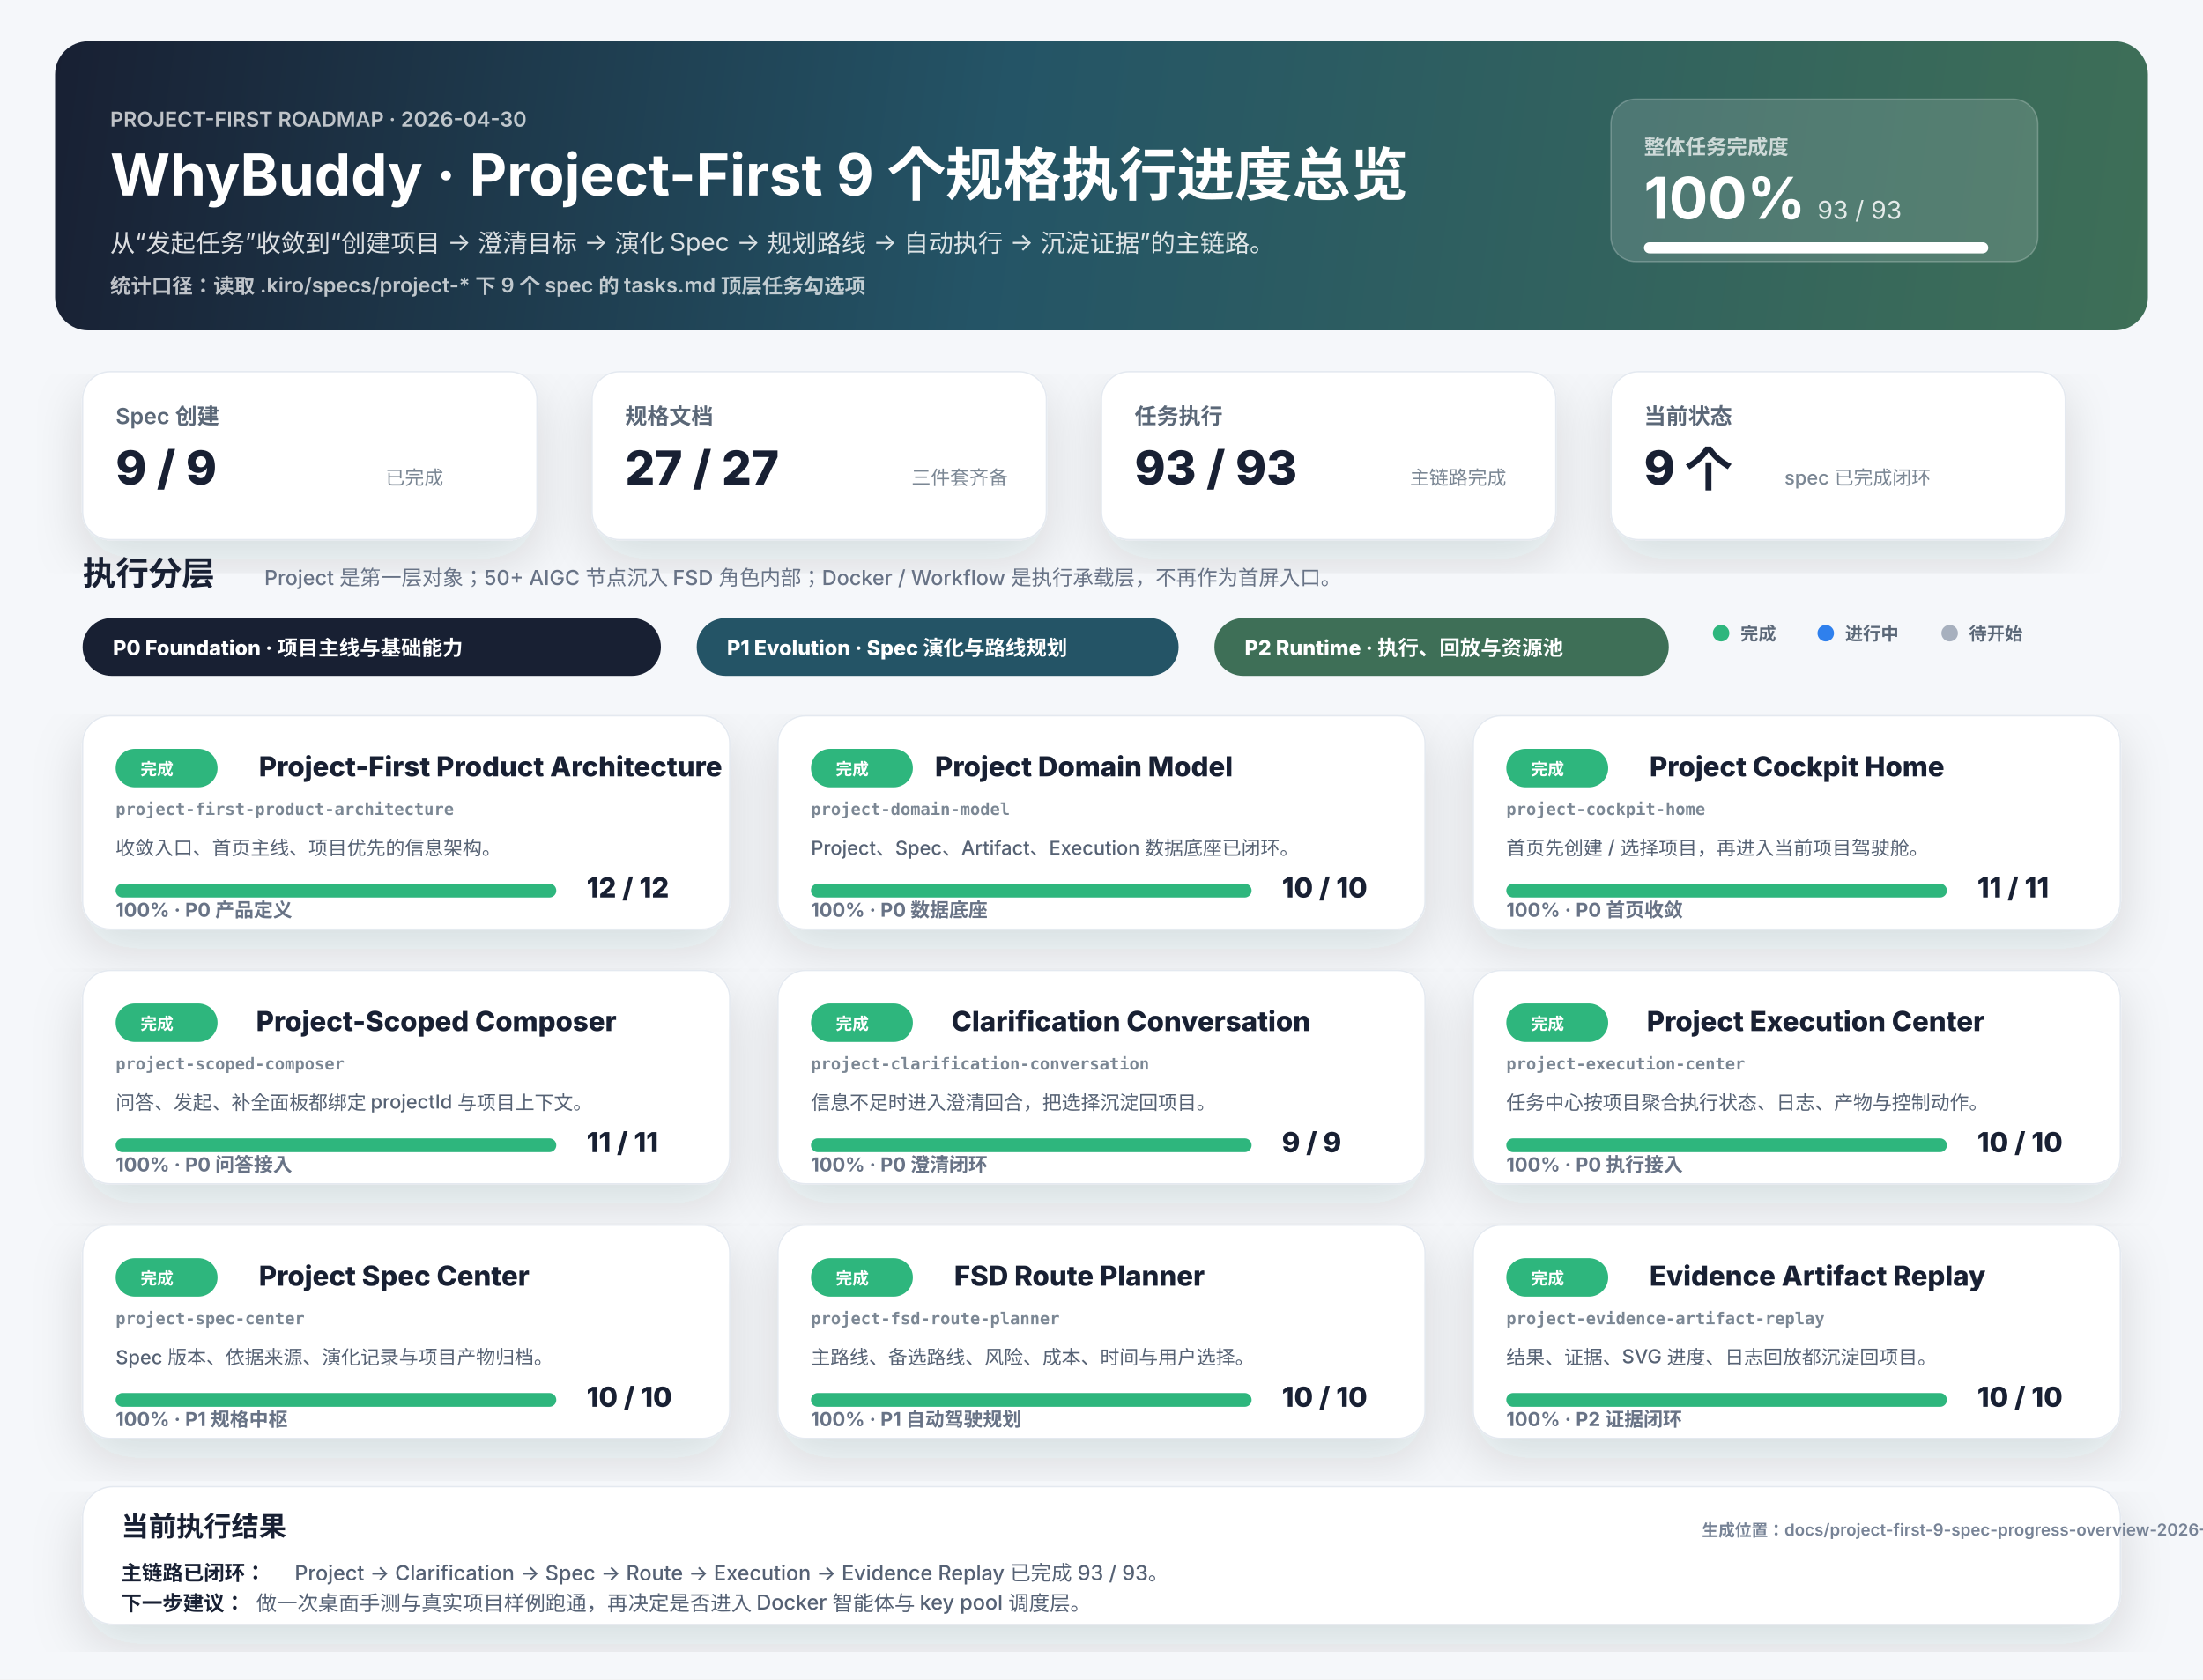
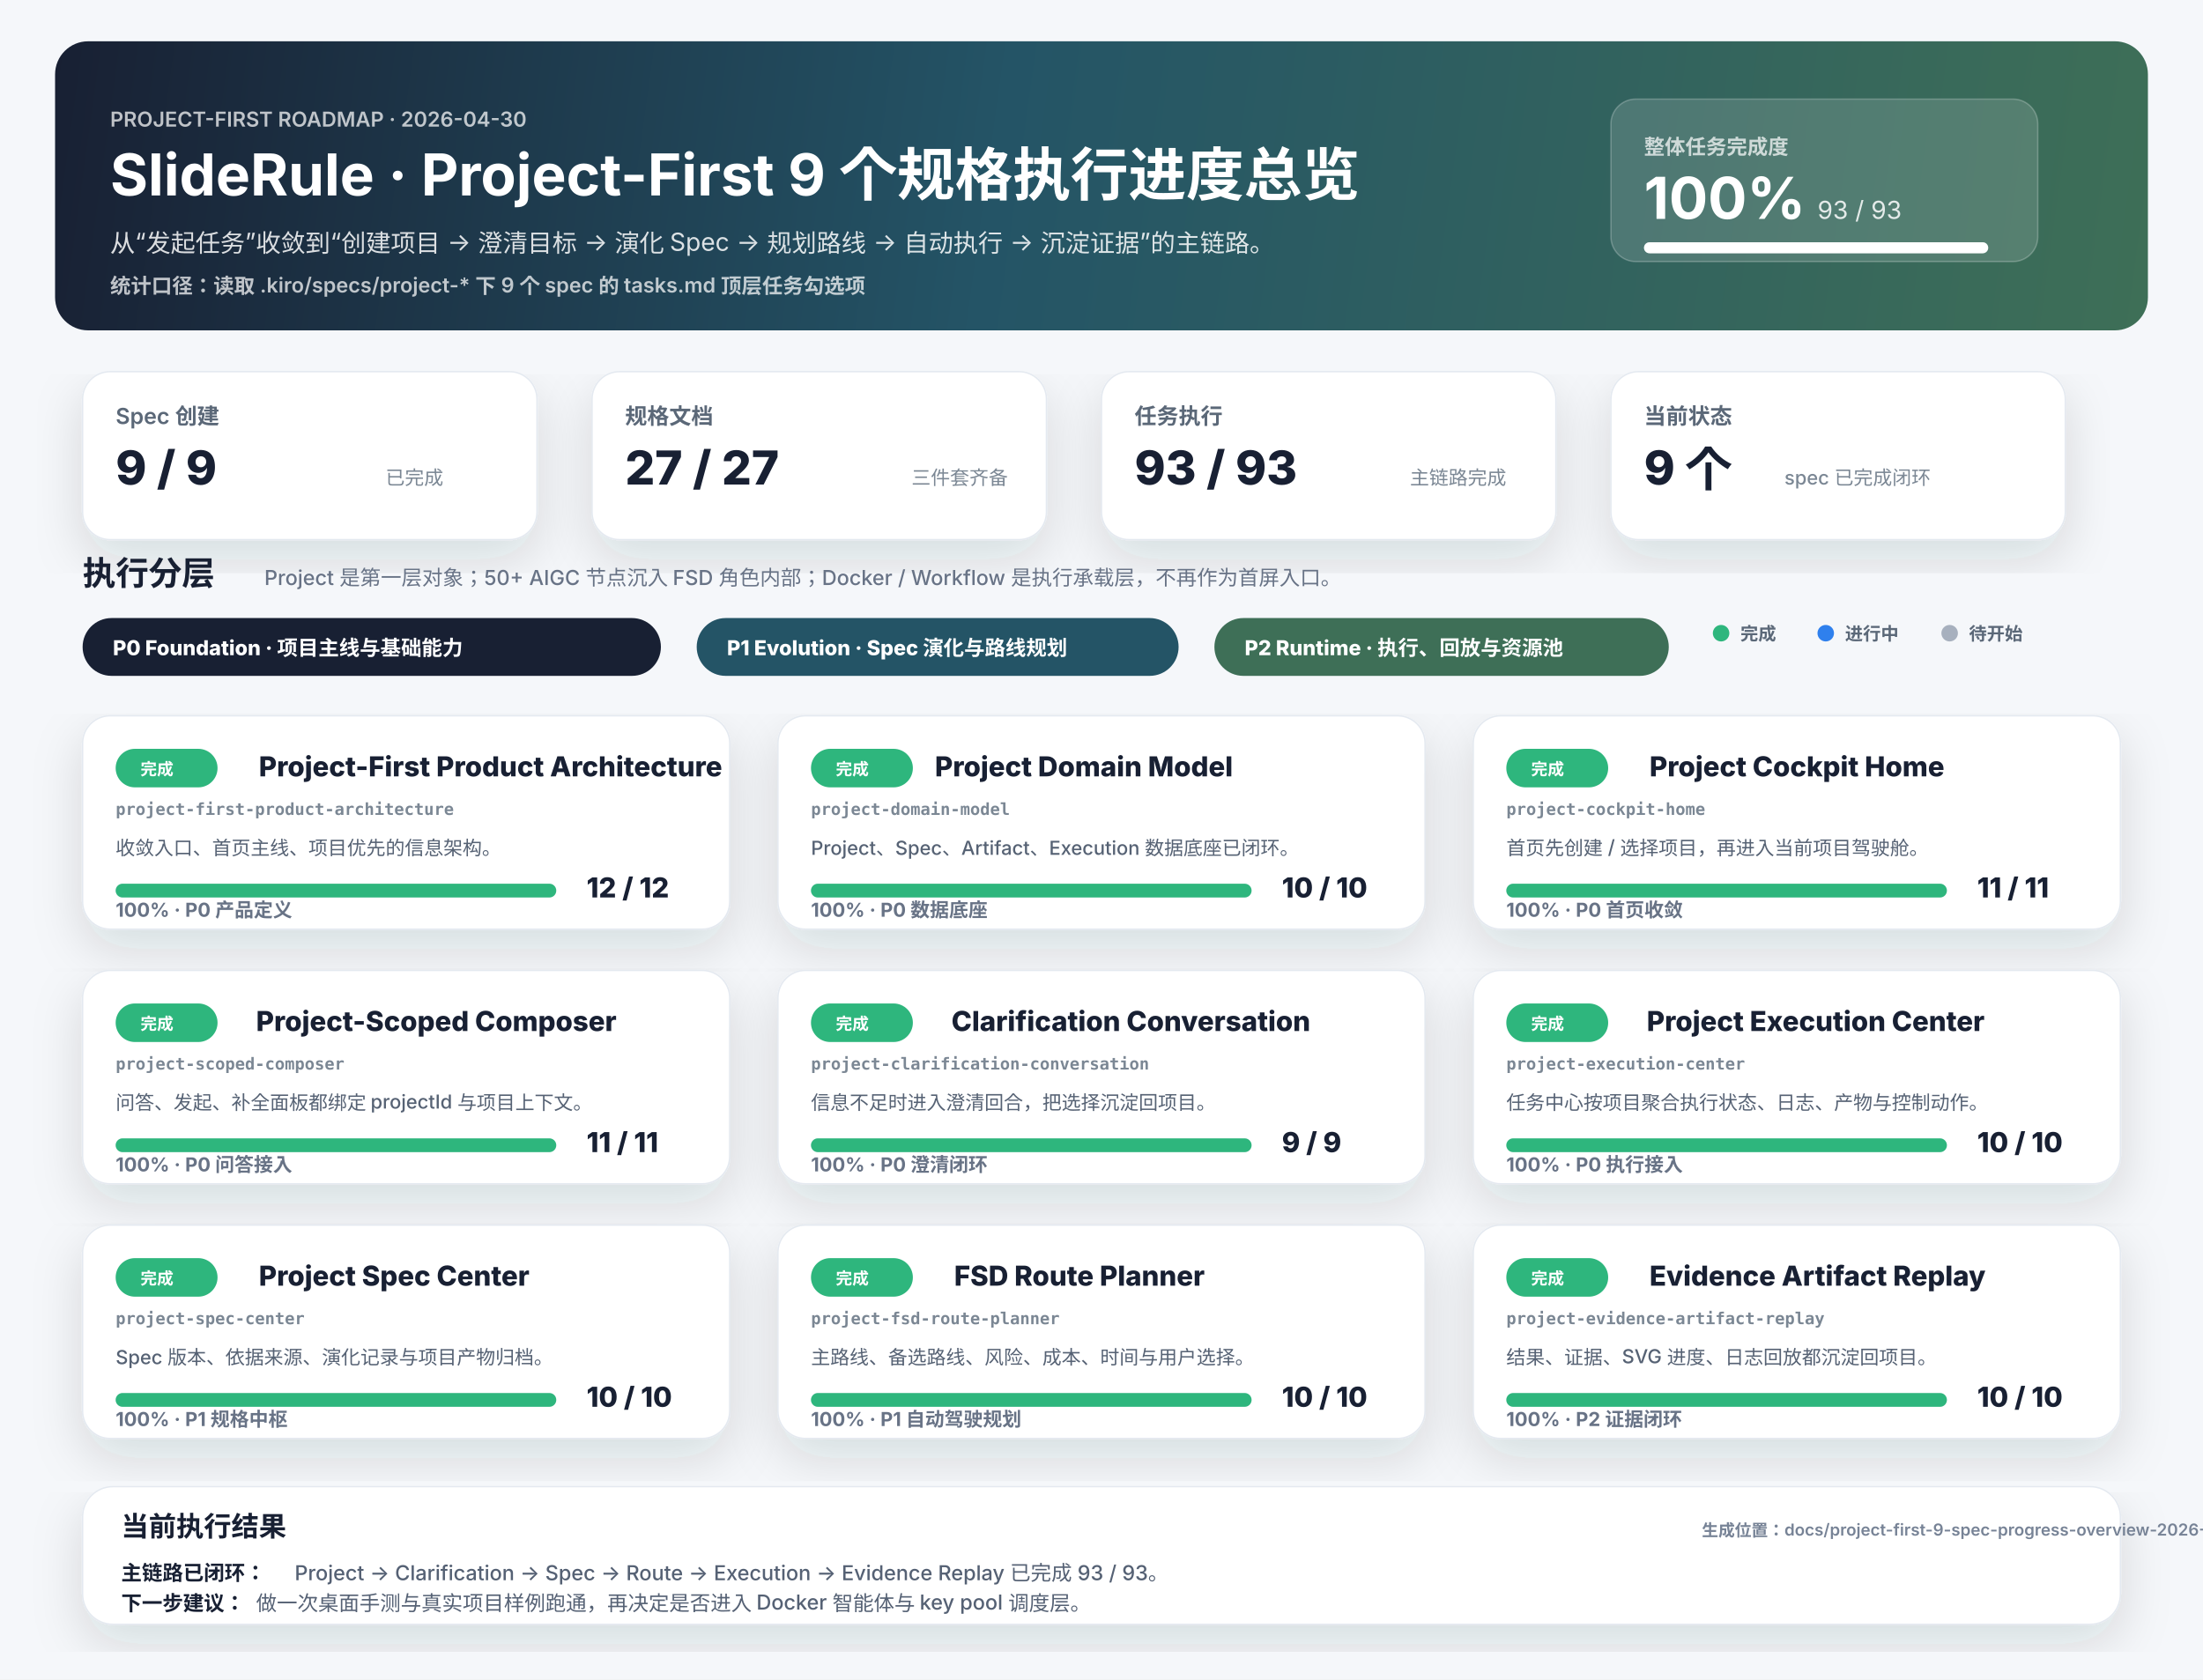
<svg xmlns="http://www.w3.org/2000/svg" width="1600" height="1220" viewBox="0 0 1600 1220" fill="none">
  <defs>
    <linearGradient id="heroGradient" x1="40" y1="30" x2="1560" y2="240" gradientUnits="userSpaceOnUse">
      <stop offset="0" stop-color="#182033" />
      <stop offset="0.45" stop-color="#245466" />
      <stop offset="1" stop-color="#3E6F57" />
    </linearGradient>
    <linearGradient id="overallGradient" x1="0" y1="0" x2="620" y2="0" gradientUnits="userSpaceOnUse">
      <stop offset="0" stop-color="#2F80ED" />
      <stop offset="1" stop-color="#2EB67D" />
    </linearGradient>
    <filter id="softShadow" x="-10%" y="-10%" width="120%" height="130%">
      <feDropShadow dx="0" dy="14" stdDeviation="18" flood-color="#1B2A38" flood-opacity="0.13" />
    </filter>
    <style>
      .bg { fill: #F5F7FA; }
      .hero-title { font: 700 42px "Inter", "PingFang SC", "Microsoft YaHei", Arial, sans-serif; fill: #FFFFFF; letter-spacing: 0; }
      .hero-subtitle { font: 400 18px "Inter", "PingFang SC", "Microsoft YaHei", Arial, sans-serif; fill: rgba(255,255,255,0.84); letter-spacing: 0; }
      .hero-meta { font: 600 15px "Inter", "PingFang SC", "Microsoft YaHei", Arial, sans-serif; fill: rgba(255,255,255,0.72); letter-spacing: 0; }
      .card { fill: #FFFFFF; stroke: #E4E9F0; stroke-width: 1; filter: url(#softShadow); }
      .summary-label { font: 600 16px "Inter", "PingFang SC", "Microsoft YaHei", Arial, sans-serif; fill: #5B6878; letter-spacing: 0; }
      .summary-value { font: 800 34px "Inter", "PingFang SC", "Microsoft YaHei", Arial, sans-serif; fill: #182033; letter-spacing: 0; }
      .summary-note { font: 500 14px "Inter", "PingFang SC", "Microsoft YaHei", Arial, sans-serif; fill: #7B8794; letter-spacing: 0; }
      .section-title { font: 800 24px "Inter", "PingFang SC", "Microsoft YaHei", Arial, sans-serif; fill: #182033; letter-spacing: 0; }
      .section-note { font: 500 15px "Inter", "PingFang SC", "Microsoft YaHei", Arial, sans-serif; fill: #687386; letter-spacing: 0; }
      .lane-label { font: 800 15px "Inter", "PingFang SC", "Microsoft YaHei", Arial, sans-serif; fill: #FFFFFF; letter-spacing: 0; }
      .spec-title { font: 800 20px "Inter", "PingFang SC", "Microsoft YaHei", Arial, sans-serif; fill: #182033; letter-spacing: 0; }
      .spec-path { font: 600 12px "JetBrains Mono", "Consolas", monospace; fill: #7B8794; letter-spacing: 0; }
      .spec-desc { font: 500 14px "Inter", "PingFang SC", "Microsoft YaHei", Arial, sans-serif; fill: #566274; letter-spacing: 0; }
      .spec-count { font: 800 20px "Inter", "PingFang SC", "Microsoft YaHei", Arial, sans-serif; fill: #182033; letter-spacing: 0; }
      .spec-percent { font: 700 14px "Inter", "PingFang SC", "Microsoft YaHei", Arial, sans-serif; fill: #687386; letter-spacing: 0; }
      .pill-text { font: 800 12px "Inter", "PingFang SC", "Microsoft YaHei", Arial, sans-serif; fill: #FFFFFF; letter-spacing: 0; }
      .legend { font: 600 13px "Inter", "PingFang SC", "Microsoft YaHei", Arial, sans-serif; fill: #5B6878; letter-spacing: 0; }
      .bar-bg { fill: #E9EEF5; }
      .done { fill: #2EB67D; }
      .progress { fill: #2F80ED; }
      .warm { fill: #E3A008; }
      .empty { fill: #A7B0BE; }
      .footer-title { font: 800 20px "Inter", "PingFang SC", "Microsoft YaHei", Arial, sans-serif; fill: #182033; letter-spacing: 0; }
      .footer-text { font: 500 15px "Inter", "PingFang SC", "Microsoft YaHei", Arial, sans-serif; fill: #556174; letter-spacing: 0; }
      .footer-strong { font: 800 15px "Inter", "PingFang SC", "Microsoft YaHei", Arial, sans-serif; fill: #182033; letter-spacing: 0; }
      .tiny { font: 600 12px "Inter", "PingFang SC", "Microsoft YaHei", Arial, sans-serif; fill: #778396; letter-spacing: 0; }
    </style>
  </defs>
  <rect class="bg" width="1600" height="1220" />
  <rect x="40" y="30" width="1520" height="210" rx="24" fill="url(#heroGradient)" />
  <text x="80" y="92" class="hero-meta">PROJECT-FIRST ROADMAP · 2026-04-30</text>
-   <text x="80" y="142" class="hero-title">WhyBuddy · Project-First 9 个规格执行进度总览</text>
+   <text x="80" y="142" class="hero-title">SlideRule · Project-First 9 个规格执行进度总览</text>
  <text x="80" y="183" class="hero-subtitle">从“发起任务”收敛到“创建项目 → 澄清目标 → 演化 Spec → 规划路线 → 自动执行 → 沉淀证据”的主链路。</text>
  <text x="80" y="213" class="hero-meta">统计口径：读取 .kiro/specs/project-* 下 9 个 spec 的 tasks.md 顶层任务勾选项</text>
  <rect x="1170" y="72" width="310" height="118" rx="18" fill="rgba(255,255,255,0.14)" stroke="rgba(255,255,255,0.24)" />
  <text x="1194" y="112" class="hero-meta">整体任务完成度</text>
  <text x="1194" y="159" class="hero-title">100%</text>
  <text x="1320" y="159" class="hero-subtitle">93 / 93</text>
  <rect x="1194" y="176" width="250" height="8" rx="4" fill="rgba(255,255,255,0.24)" />
  <rect x="1194" y="176" width="250" height="8" rx="4" fill="#FFFFFF" />
  <g transform="translate(60 270)">
    <rect class="card" width="330" height="122" rx="20" />
    <text x="24" y="38" class="summary-label">Spec 创建</text>
    <text x="24" y="82" class="summary-value">9 / 9</text>
    <text x="220" y="82" class="summary-note">已完成</text>
  </g>
  <g transform="translate(430 270)">
    <rect class="card" width="330" height="122" rx="20" />
    <text x="24" y="38" class="summary-label">规格文档</text>
    <text x="24" y="82" class="summary-value">27 / 27</text>
    <text x="232" y="82" class="summary-note">三件套齐备</text>
  </g>
  <g transform="translate(800 270)">
    <rect class="card" width="330" height="122" rx="20" />
    <text x="24" y="38" class="summary-label">任务执行</text>
    <text x="24" y="82" class="summary-value">93 / 93</text>
    <text x="224" y="82" class="summary-note">主链路完成</text>
  </g>
  <g transform="translate(1170 270)">
    <rect class="card" width="330" height="122" rx="20" />
    <text x="24" y="38" class="summary-label">当前状态</text>
    <text x="24" y="82" class="summary-value">9 个</text>
    <text x="126" y="82" class="summary-note">spec 已完成闭环</text>
  </g>
  <g transform="translate(60 425)">
    <text x="0" y="0" class="section-title">执行分层</text>
    <text x="132" y="0" class="section-note">Project 是第一层对象；50+ AIGC 节点沉入 FSD 角色内部；Docker / Workflow 是执行承载层，不再作为首屏入口。</text>
    <rect x="0" y="24" width="420" height="42" rx="21" fill="#182033" />
    <text x="22" y="51" class="lane-label">P0 Foundation · 项目主线与基础能力</text>
    <rect x="446" y="24" width="350" height="42" rx="21" fill="#245466" />
    <text x="468" y="51" class="lane-label">P1 Evolution · Spec 演化与路线规划</text>
    <rect x="822" y="24" width="330" height="42" rx="21" fill="#3E6F57" />
    <text x="844" y="51" class="lane-label">P2 Runtime · 执行、回放与资源池</text>
    <g transform="translate(1190 35)">
      <circle cx="0" cy="0" r="6" fill="#2EB67D" />
      <text x="14" y="5" class="legend">完成</text>
      <circle cx="76" cy="0" r="6" fill="#2F80ED" />
      <text x="90" y="5" class="legend">进行中</text>
      <circle cx="166" cy="0" r="6" fill="#A7B0BE" />
      <text x="180" y="5" class="legend">待开始</text>
    </g>
  </g>
  <g transform="translate(60 520)">
    <rect class="card" width="470" height="155" rx="20" />
    <rect x="24" y="24" width="74" height="28" rx="14" fill="#2EB67D" />
    <text x="42" y="43" class="pill-text">完成</text>
    <text x="128" y="44" class="spec-title">Project-First Product Architecture</text>
    <text x="24" y="72" class="spec-path">project-first-product-architecture</text>
    <text x="24" y="101" class="spec-desc">收敛入口、首页主线、项目优先的信息架构。</text>
    <rect x="24" y="122" width="320" height="10" rx="5" class="bar-bg" />
    <rect x="24" y="122" width="320" height="10" rx="5" class="done" />
    <text x="366" y="132" class="spec-count">12 / 12</text>
    <text x="24" y="146" class="spec-percent">100% · P0 产品定义</text>
  </g>
  <g transform="translate(565 520)">
    <rect class="card" width="470" height="155" rx="20" />
    <rect x="24" y="24" width="74" height="28" rx="14" fill="#2EB67D" />
    <text x="42" y="43" class="pill-text">完成</text>
    <text x="114" y="44" class="spec-title">Project Domain Model</text>
    <text x="24" y="72" class="spec-path">project-domain-model</text>
    <text x="24" y="101" class="spec-desc">Project、Spec、Artifact、Execution 数据底座已闭环。</text>
    <rect x="24" y="122" width="320" height="10" rx="5" class="bar-bg" />
    <rect x="24" y="122" width="320" height="10" rx="5" class="done" />
    <text x="366" y="132" class="spec-count">10 / 10</text>
    <text x="24" y="146" class="spec-percent">100% · P0 数据底座</text>
  </g>
  <g transform="translate(1070 520)">
    <rect class="card" width="470" height="155" rx="20" />
    <rect x="24" y="24" width="74" height="28" rx="14" fill="#2EB67D" />
    <text x="42" y="43" class="pill-text">完成</text>
    <text x="128" y="44" class="spec-title">Project Cockpit Home</text>
    <text x="24" y="72" class="spec-path">project-cockpit-home</text>
    <text x="24" y="101" class="spec-desc">首页先创建 / 选择项目，再进入当前项目驾驶舱。</text>
    <rect x="24" y="122" width="320" height="10" rx="5" class="bar-bg" />
    <rect x="24" y="122" width="320" height="10" rx="5" class="done" />
    <text x="366" y="132" class="spec-count">11 / 11</text>
    <text x="24" y="146" class="spec-percent">100% · P0 首页收敛</text>
  </g>
  <g transform="translate(60 705)">
    <rect class="card" width="470" height="155" rx="20" />
    <rect x="24" y="24" width="74" height="28" rx="14" fill="#2EB67D" />
    <text x="42" y="43" class="pill-text">完成</text>
    <text x="126" y="44" class="spec-title">Project-Scoped Composer</text>
    <text x="24" y="72" class="spec-path">project-scoped-composer</text>
    <text x="24" y="101" class="spec-desc">问答、发起、补全面板都绑定 projectId 与项目上下文。</text>
    <rect x="24" y="122" width="320" height="10" rx="5" class="bar-bg" />
    <rect x="24" y="122" width="320" height="10" rx="5" class="done" />
    <text x="366" y="132" class="spec-count">11 / 11</text>
    <text x="24" y="146" class="spec-percent">100% · P0 问答接入</text>
  </g>
  <g transform="translate(565 705)">
    <rect class="card" width="470" height="155" rx="20" />
    <rect x="24" y="24" width="74" height="28" rx="14" fill="#2EB67D" />
    <text x="42" y="43" class="pill-text">完成</text>
    <text x="126" y="44" class="spec-title">Clarification Conversation</text>
    <text x="24" y="72" class="spec-path">project-clarification-conversation</text>
    <text x="24" y="101" class="spec-desc">信息不足时进入澄清回合，把选择沉淀回项目。</text>
    <rect x="24" y="122" width="320" height="10" rx="5" class="bar-bg" />
    <rect x="24" y="122" width="320" height="10" rx="5" class="done" />
    <text x="366" y="132" class="spec-count">9 / 9</text>
    <text x="24" y="146" class="spec-percent">100% · P0 澄清闭环</text>
  </g>
  <g transform="translate(1070 705)">
    <rect class="card" width="470" height="155" rx="20" />
    <rect x="24" y="24" width="74" height="28" rx="14" fill="#2EB67D" />
    <text x="42" y="43" class="pill-text">完成</text>
    <text x="126" y="44" class="spec-title">Project Execution Center</text>
    <text x="24" y="72" class="spec-path">project-execution-center</text>
    <text x="24" y="101" class="spec-desc">任务中心按项目聚合执行状态、日志、产物与控制动作。</text>
    <rect x="24" y="122" width="320" height="10" rx="5" class="bar-bg" />
    <rect x="24" y="122" width="320" height="10" rx="5" class="done" />
    <text x="366" y="132" class="spec-count">10 / 10</text>
    <text x="24" y="146" class="spec-percent">100% · P0 执行接入</text>
  </g>
  <g transform="translate(60 890)">
    <rect class="card" width="470" height="155" rx="20" />
    <rect x="24" y="24" width="74" height="28" rx="14" fill="#2EB67D" />
    <text x="42" y="43" class="pill-text">完成</text>
    <text x="128" y="44" class="spec-title">Project Spec Center</text>
    <text x="24" y="72" class="spec-path">project-spec-center</text>
    <text x="24" y="101" class="spec-desc">Spec 版本、依据来源、演化记录与项目产物归档。</text>
    <rect x="24" y="122" width="320" height="10" rx="5" class="bar-bg" />
    <rect x="24" y="122" width="320" height="10" rx="5" class="done" />
    <text x="366" y="132" class="spec-count">10 / 10</text>
    <text x="24" y="146" class="spec-percent">100% · P1 规格中枢</text>
  </g>
  <g transform="translate(565 890)">
    <rect class="card" width="470" height="155" rx="20" />
    <rect x="24" y="24" width="74" height="28" rx="14" fill="#2EB67D" />
    <text x="42" y="43" class="pill-text">完成</text>
    <text x="128" y="44" class="spec-title">FSD Route Planner</text>
    <text x="24" y="72" class="spec-path">project-fsd-route-planner</text>
    <text x="24" y="101" class="spec-desc">主路线、备选路线、风险、成本、时间与用户选择。</text>
    <rect x="24" y="122" width="320" height="10" rx="5" class="bar-bg" />
    <rect x="24" y="122" width="320" height="10" rx="5" class="done" />
    <text x="366" y="132" class="spec-count">10 / 10</text>
    <text x="24" y="146" class="spec-percent">100% · P1 自动驾驶规划</text>
  </g>
  <g transform="translate(1070 890)">
    <rect class="card" width="470" height="155" rx="20" />
    <rect x="24" y="24" width="74" height="28" rx="14" fill="#2EB67D" />
    <text x="42" y="43" class="pill-text">完成</text>
    <text x="128" y="44" class="spec-title">Evidence Artifact Replay</text>
    <text x="24" y="72" class="spec-path">project-evidence-artifact-replay</text>
    <text x="24" y="101" class="spec-desc">结果、证据、SVG 进度、日志回放都沉淀回项目。</text>
    <rect x="24" y="122" width="320" height="10" rx="5" class="bar-bg" />
    <rect x="24" y="122" width="320" height="10" rx="5" class="done" />
    <text x="366" y="132" class="spec-count">10 / 10</text>
    <text x="24" y="146" class="spec-percent">100% · P2 证据闭环</text>
  </g>
  <g transform="translate(60 1080)">
    <rect class="card" width="1480" height="100" rx="22" />
    <text x="28" y="36" class="footer-title">当前执行结果</text>
    <text x="28" y="68" class="footer-strong">主链路已闭环：</text>
    <text x="154" y="68" class="footer-text">Project → Clarification → Spec → Route → Execution → Evidence Replay 已完成 93 / 93。</text>
    <text x="28" y="90" class="footer-strong">下一步建议：</text>
    <text x="126" y="90" class="footer-text">做一次桌面手测与真实项目样例跑通，再决定是否进入 Docker 智能体与 key pool 调度层。</text>
    <text x="1176" y="36" class="tiny">生成位置：docs/project-first-9-spec-progress-overview-2026-04-30.svg</text>
  </g>
</svg>
